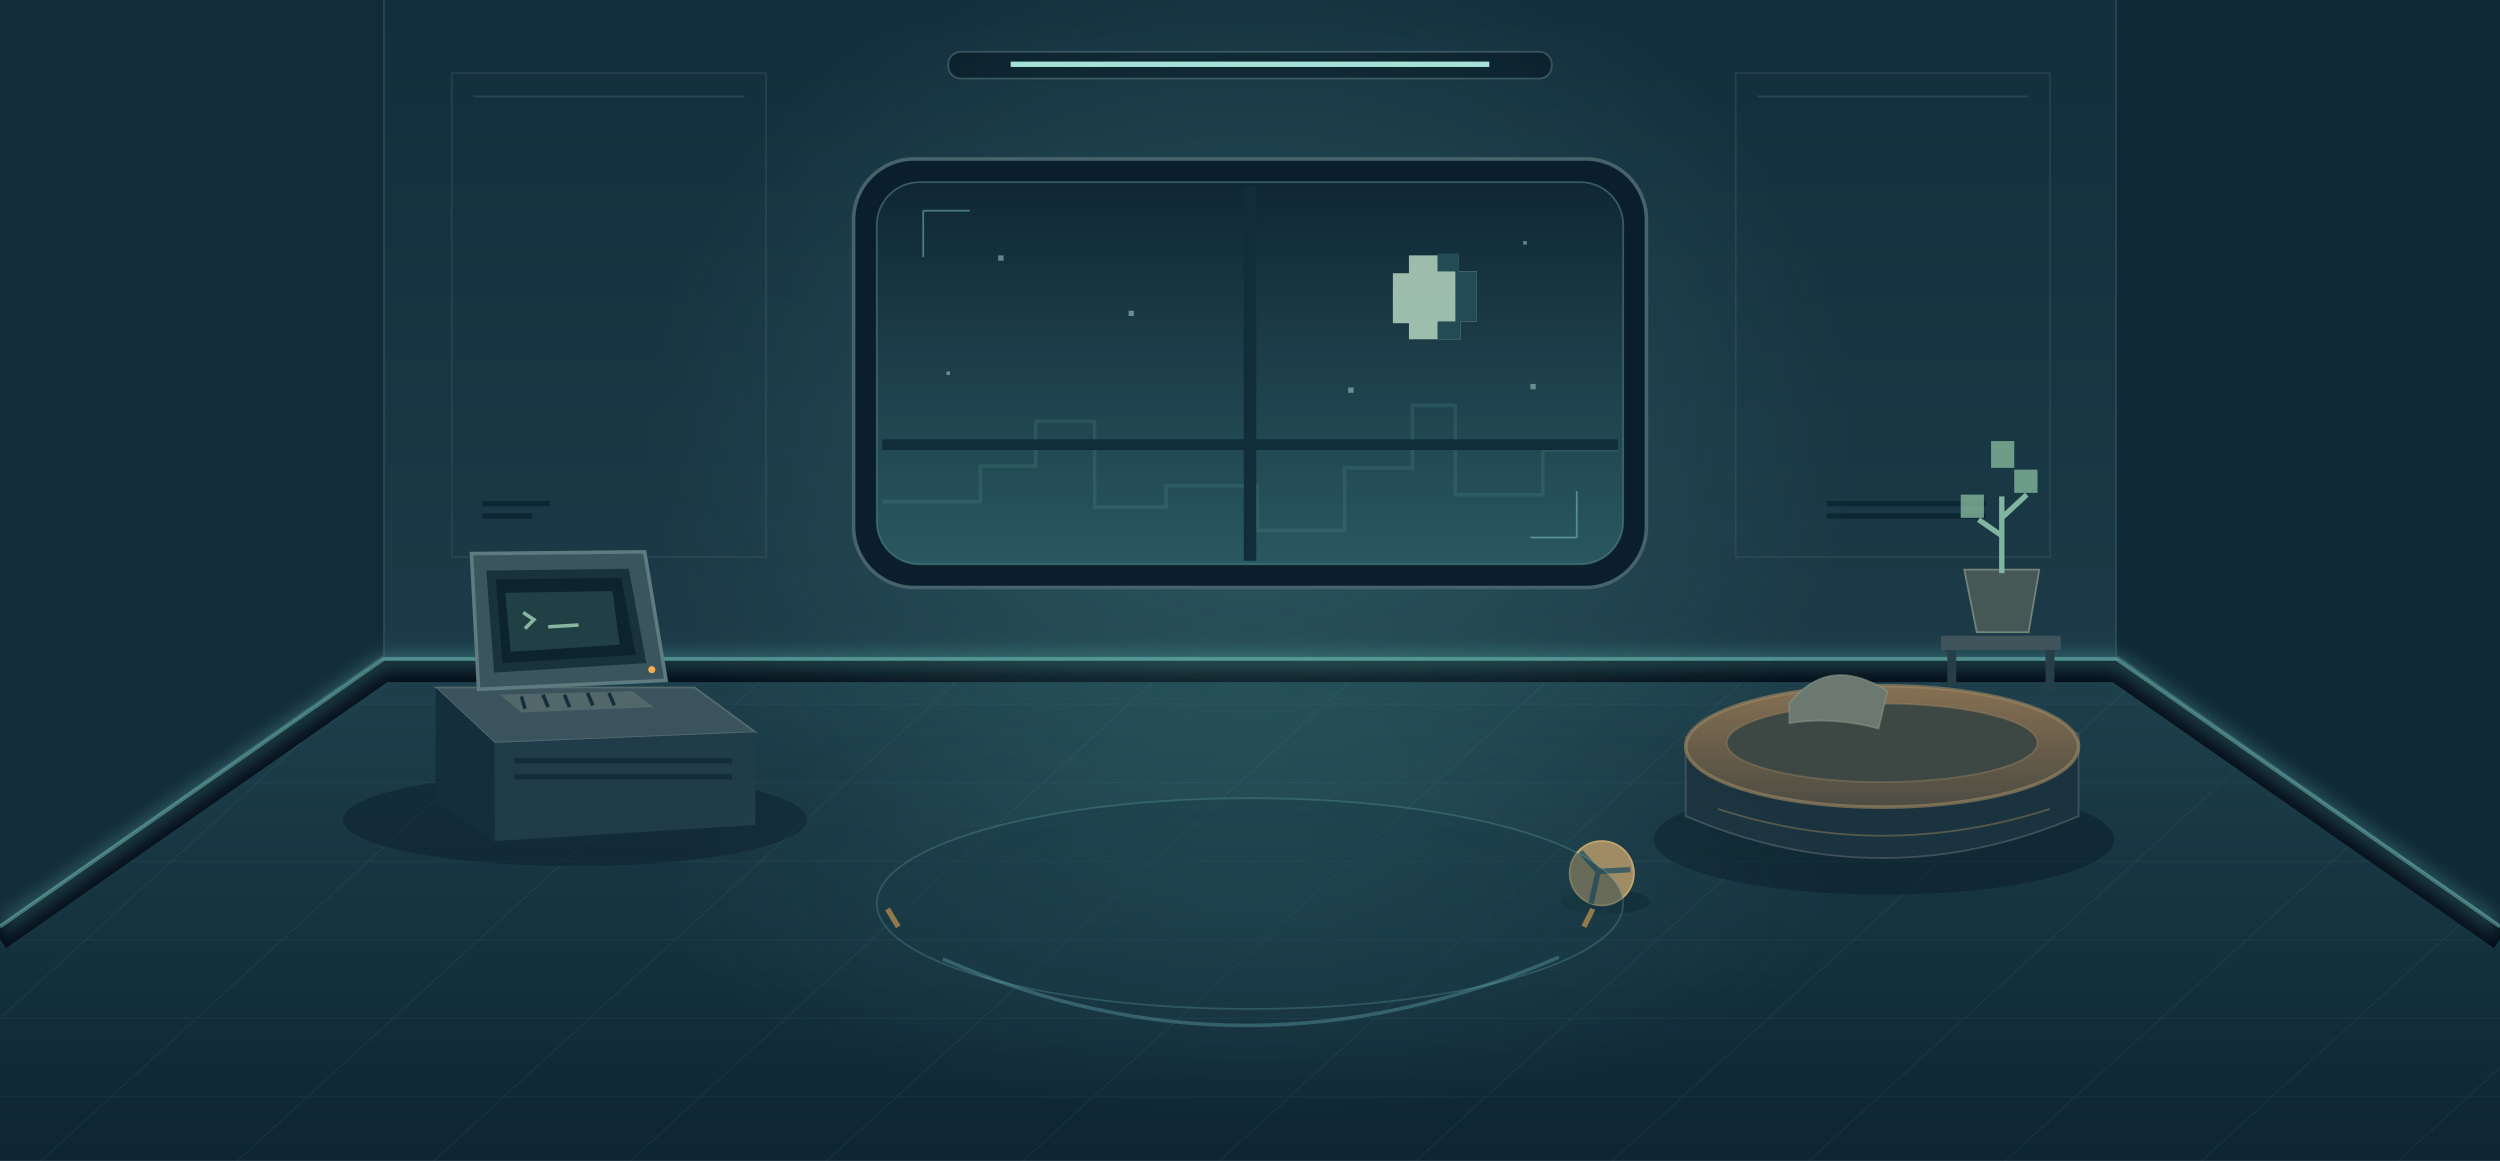
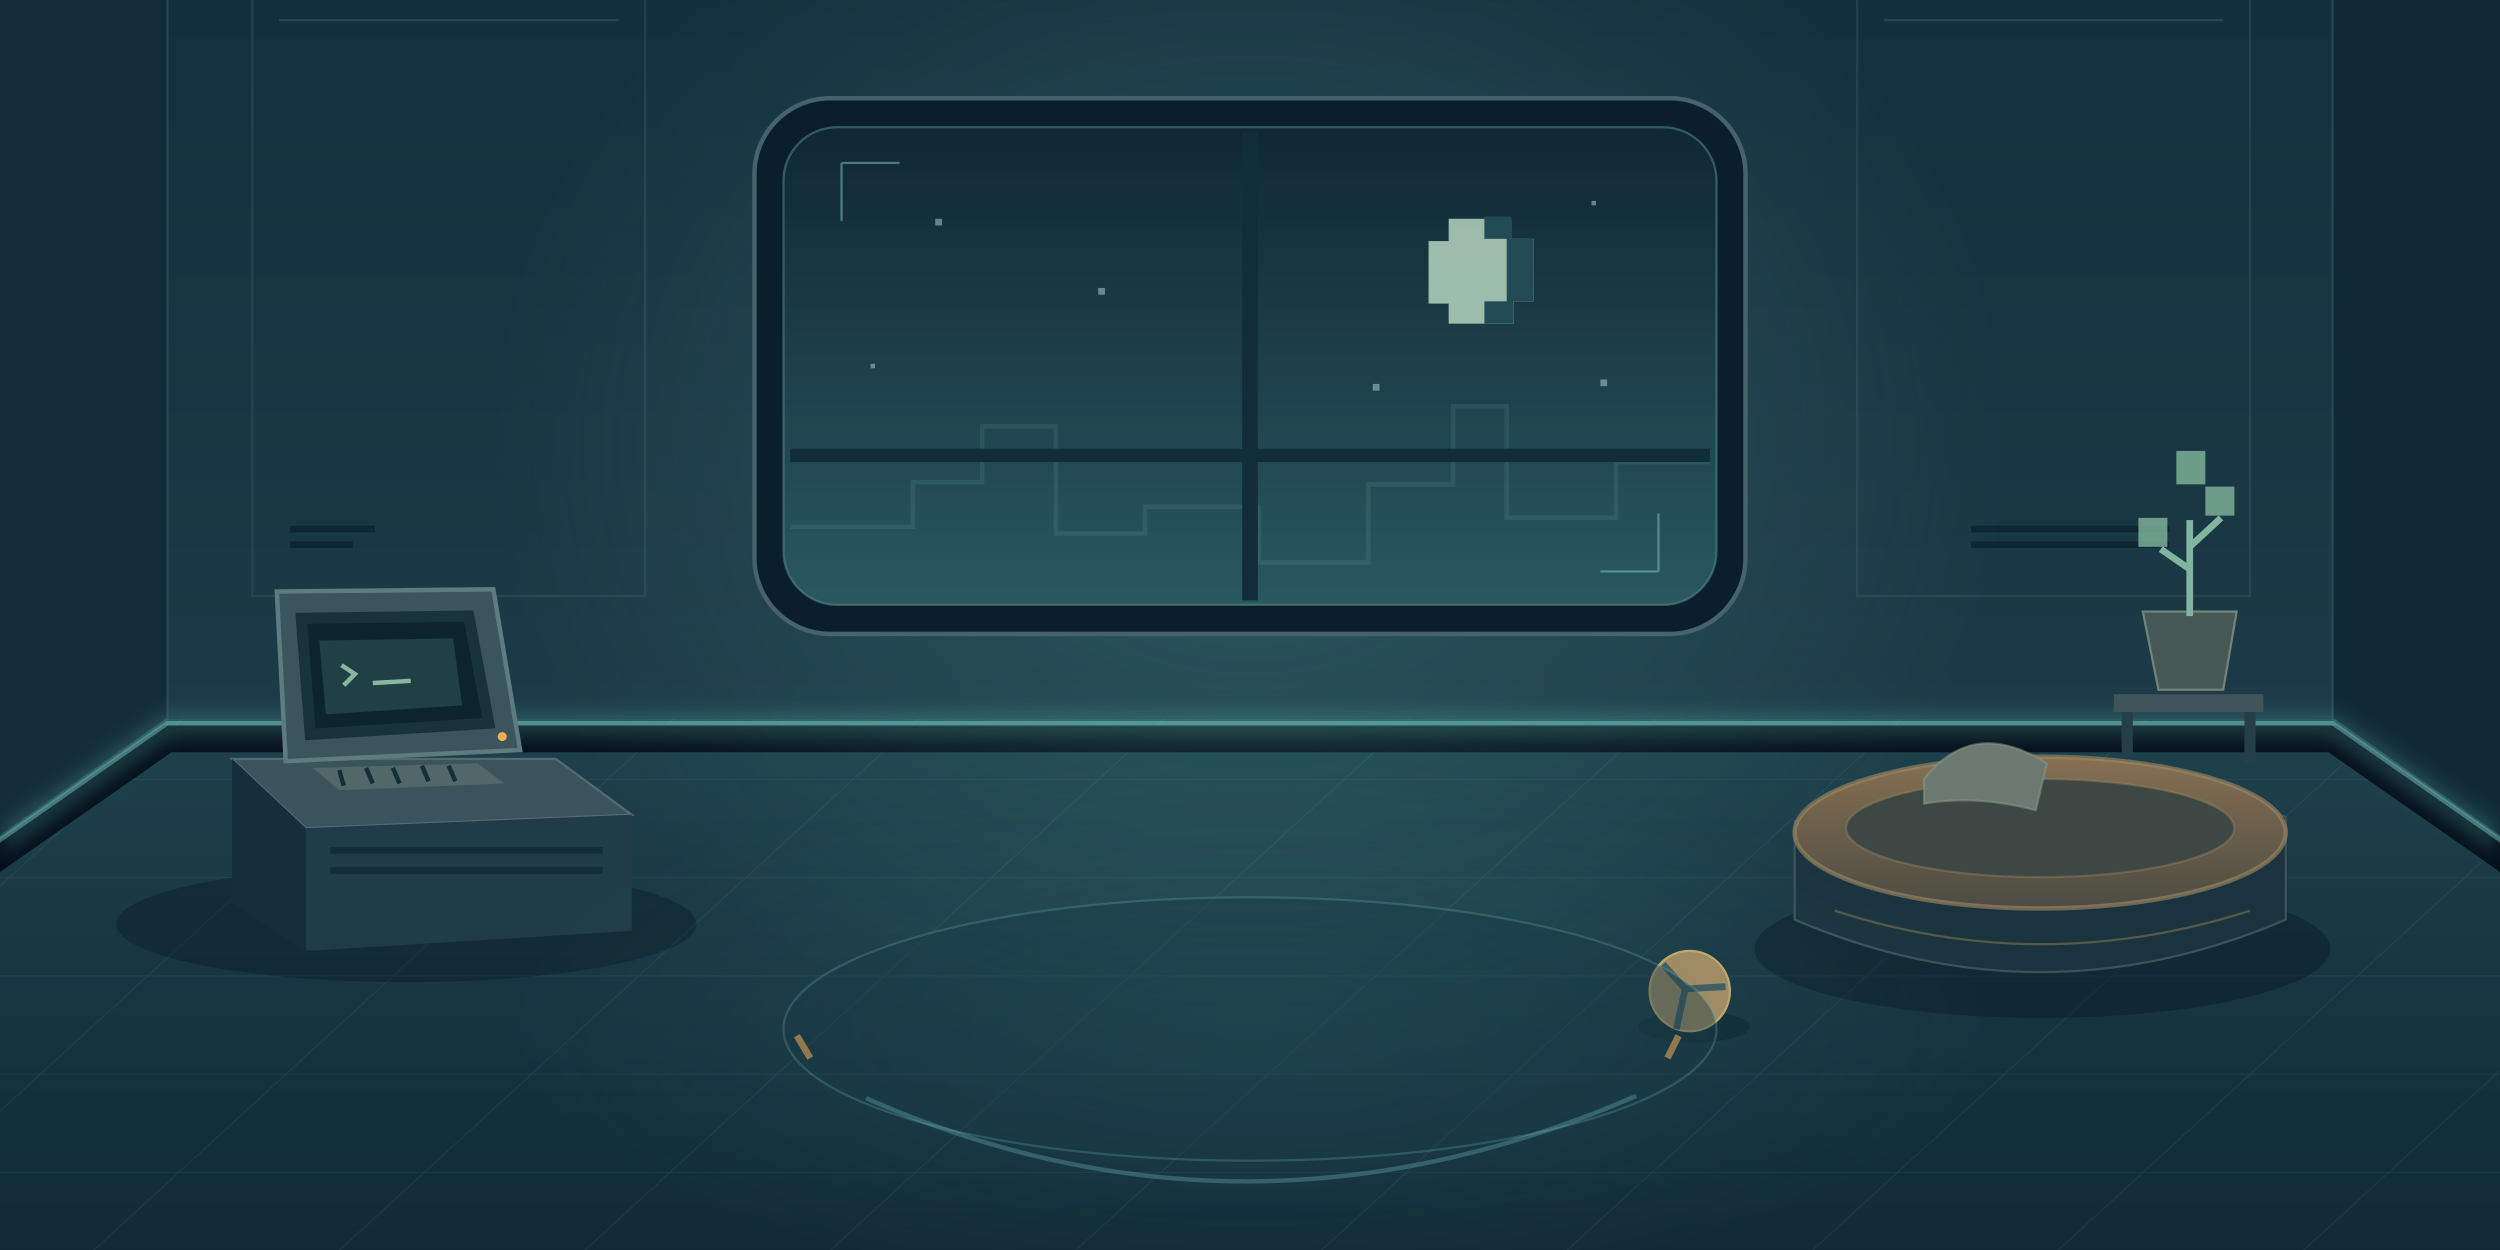
- <svg xmlns="http://www.w3.org/2000/svg" width="1400" height="650" viewBox="0 0 1400 650" fill="none">
+ <svg xmlns="http://www.w3.org/2000/svg" width="1120" height="560" viewBox="140 45 1120 560" fill="none">
  <defs>
    <linearGradient id="wall" x2="0" y2="1">
      <stop stop-color="#132e3c" />
      <stop offset="1" stop-color="#1c3a47" />
    </linearGradient>
    <linearGradient id="floor" x2="0" y2="1">
      <stop stop-color="#1e414c" />
      <stop offset="1" stop-color="#0e2533" />
    </linearGradient>
    <linearGradient id="glass" x2="0" y2="1">
      <stop stop-color="#102735" />
      <stop offset="1" stop-color="#2a5860" />
    </linearGradient>
    <linearGradient id="cushion" x2="0" y2="1">
      <stop stop-color="#867052" />
      <stop offset="1" stop-color="#4d4c43" />
    </linearGradient>
    <radialGradient id="light">
      <stop stop-color="#7ef0d9" stop-opacity=".18" />
      <stop offset="1" stop-color="#7ef0d9" stop-opacity="0" />
    </radialGradient>
    <radialGradient id="pool">
      <stop stop-color="#74cfc1" stop-opacity=".12" />
      <stop offset="1" stop-color="#74cfc1" stop-opacity="0" />
    </radialGradient>
    <filter id="glow">
      <feGaussianBlur stdDeviation="5" />
    </filter>
    <pattern id="tiles" width="110" height="80" patternUnits="userSpaceOnUse" patternTransform="matrix(1 0 -.6 .55 350 350)">
      <path d="M110 0H0V80" stroke="#6e9da9" stroke-opacity=".12" stroke-width="1.4" />
    </pattern>
  </defs>
  <path d="M0 0H1400V650H0Z" fill="#102733" />
  <path d="M215 0H1185V367H215Z" fill="url(#wall)" />
  <path d="m0 0 215 0v367L0 518Z" fill="#132c39" />
  <path d="M1185 0h215v518l-215-151Z" fill="#102936" />
  <path d="M215 367h970l215 151v132H0V518Z" fill="url(#floor)" />
  <path d="M215 367h970l215 151v132H0V518Z" fill="url(#tiles)" />
  <path d="M215 0v367L0 518m1185-518v367l215 151" stroke="#3d626f" stroke-opacity=".5" />
  <path d="M0 526 215 376h970l215 150" stroke="#050f1b" stroke-width="12" />
  <path d="M0 519 215 369h970l215 150" stroke="#7ec7c2" stroke-opacity=".45" stroke-width="2" />
  <path d="M0 520 215 370h970l215 150" stroke="#7ef0df" stroke-opacity=".4" stroke-width="5" filter="url(#glow)" />
  <path d="M253 41h176v271H253zM972 41h176v271H972z" stroke="#36515e" stroke-opacity=".5" />
  <path d="M265 54h152m567 0h152" stroke="#6a8a97" stroke-opacity=".25" />
  <path d="M270 282h38m-38 7h28m725-7h89m-89 7h89" stroke="#0d2633" stroke-width="3" />
  <rect x="531" y="29" width="338" height="15" rx="7" fill="#091e2a" stroke="#37525b" />
  <path d="M566 36h268" stroke="#a6e1d7" stroke-width="3" />
  <path d="M560 38h280" stroke="#8cffee" stroke-width="9" opacity=".4" filter="url(#glow)" />
  <ellipse cx="700" cy="243" rx="340" ry="290" fill="url(#light)" />
  <rect x="478" y="89" width="444" height="240" rx="34" fill="#0b1e2b" stroke="#46626b" stroke-width="2" />
  <rect x="491" y="102" width="418" height="214" rx="24" fill="url(#glass)" stroke="#5d9297" stroke-opacity=".5" />
  <path d="M494 281h55v-20h31v-25h33v48h40v-12h51v25h49v-35h38v-35h24v50h49v-25h42" stroke="#7abbb4" stroke-opacity=".13" stroke-width="2" />
  <path d="M700 104v210" stroke="#112d39" stroke-width="7" />
  <path d="M494 249h412" stroke="#112d39" stroke-width="6" />
  <path d="M789 143h28v9h10v28h-9v10h-29v-9h-9v-28h9Z" fill="#c9e9cf" opacity=".75" />
  <path d="M805 142h12v10h10v28h-9v10h-13v-10h10v-28h-10z" fill="#234b55" />
  <g fill="#b1ded2" opacity=".5">
    <path d="M559 143h3v3h-3zM632 174h3v3h-3zM755 217h3v3h-3zM857 215h3v3h-3zM853 135h2v2h-2zM530 208h2v2h-2z" />
  </g>
  <path d="M517 118h26m-26 0v26M883 301h-26m26 0v-26" stroke="#84cac4" stroke-opacity=".5" />
  <ellipse cx="322" cy="459" rx="130" ry="26" fill="#05131c" opacity=".35" />
  <path d="m244 385 145 0 34 25-146 6Z" fill="#3a535c" stroke="#546a6f" />
  <path d="m244 385 33 31v55l-33-22z" fill="#142e3b" />
  <path d="m277 416 146-6v52l-146 9Z" fill="#203c49" />
  <path d="M288 426h122m-122 9h122" stroke="#132d3a" stroke-width="3" />
  <path d="m264 310 97-1 12 72-105 5z" fill="#3b555e" stroke="#5e7b80" stroke-width="2" />
  <path d="m275 322 75-1 9 48-80 5z" fill="#0e242d" stroke="#18333c" stroke-width="5" />
  <path d="m283 332 60-1 4 30-61 4z" fill="#49847e" opacity=".3" />
  <g stroke="#a2d5b7" stroke-width="2" opacity=".8">
    <path d="m293 343 6 4-5 5m13-1 17-1" />
  </g>
  <path d="m280 389 74-2 12 9-74 3z" fill="#74847c" opacity=".4" />
  <path d="m292 390 2 7m10-8 3 7m9-7 3 7m10-8 3 7m9-7 3 7" stroke="#142e3b" stroke-width="2" />
  <circle cx="365" cy="375" r="2" fill="#f6ad52" />
  <ellipse cx="1055" cy="470" rx="129" ry="31" fill="#061923" opacity=".45" />
  <path d="M944 413q109-44 220-2v46q-110 47-220 0z" fill="#1b333e" stroke="#40505a" />
  <ellipse cx="1054" cy="418" rx="110" ry="34" fill="url(#cushion)" stroke="#9b8662" stroke-opacity=".65" stroke-width="2" />
  <ellipse cx="1054" cy="416" rx="87" ry="22" fill="#3d4844" stroke="#9b8662" stroke-opacity=".4" />
  <path d="M1002 394q22-28 55-7l-5 21q-26-7-50-3z" fill="#6b7970" stroke="#8d9c8e" stroke-opacity=".5" />
  <path d="M962 453q92 30 186 0" stroke="#ad915e" stroke-opacity=".4" />
  <path d="M1100 319h42l-6 35h-29z" fill="#465855" stroke="#718478" />
  <path d="M1121 321v-43m0 22-13-9m13-1 14-13" stroke="#81b5a0" stroke-width="3" />
  <path d="M1098 277h13v13h-13zm30-14h13v13h-13zm-13-16h13v15h-13z" fill="#82b59a" opacity=".8" />
  <path d="M1087 356h67v8h-67z" fill="#3e535a" />
  <path d="M1093 364v20m55-20v23" stroke="#253e48" stroke-width="5" />
  <ellipse cx="899" cy="505" rx="25" ry="7" fill="#071b26" opacity=".4" />
  <circle cx="897" cy="489" r="18" fill="#a18860" stroke="#c3a56c" />
  <path d="m885 477 10 11 18-1m-18 1-4 18" stroke="#3d5960" stroke-width="3" />
  <ellipse cx="700" cy="505" rx="330" ry="120" fill="url(#pool)" />
  <ellipse cx="700" cy="506" rx="209" ry="59" fill="#183b46" fill-opacity=".4" stroke="#75bdb5" stroke-opacity=".24" />
  <path d="M528 537q170 75 345-1" stroke="#79c7ce" stroke-opacity=".3" stroke-width="2" />
  <path d="m497 509 6 10m389-10-5 10" stroke="#f6ad52" stroke-width="3" opacity=".55" />
</svg>
